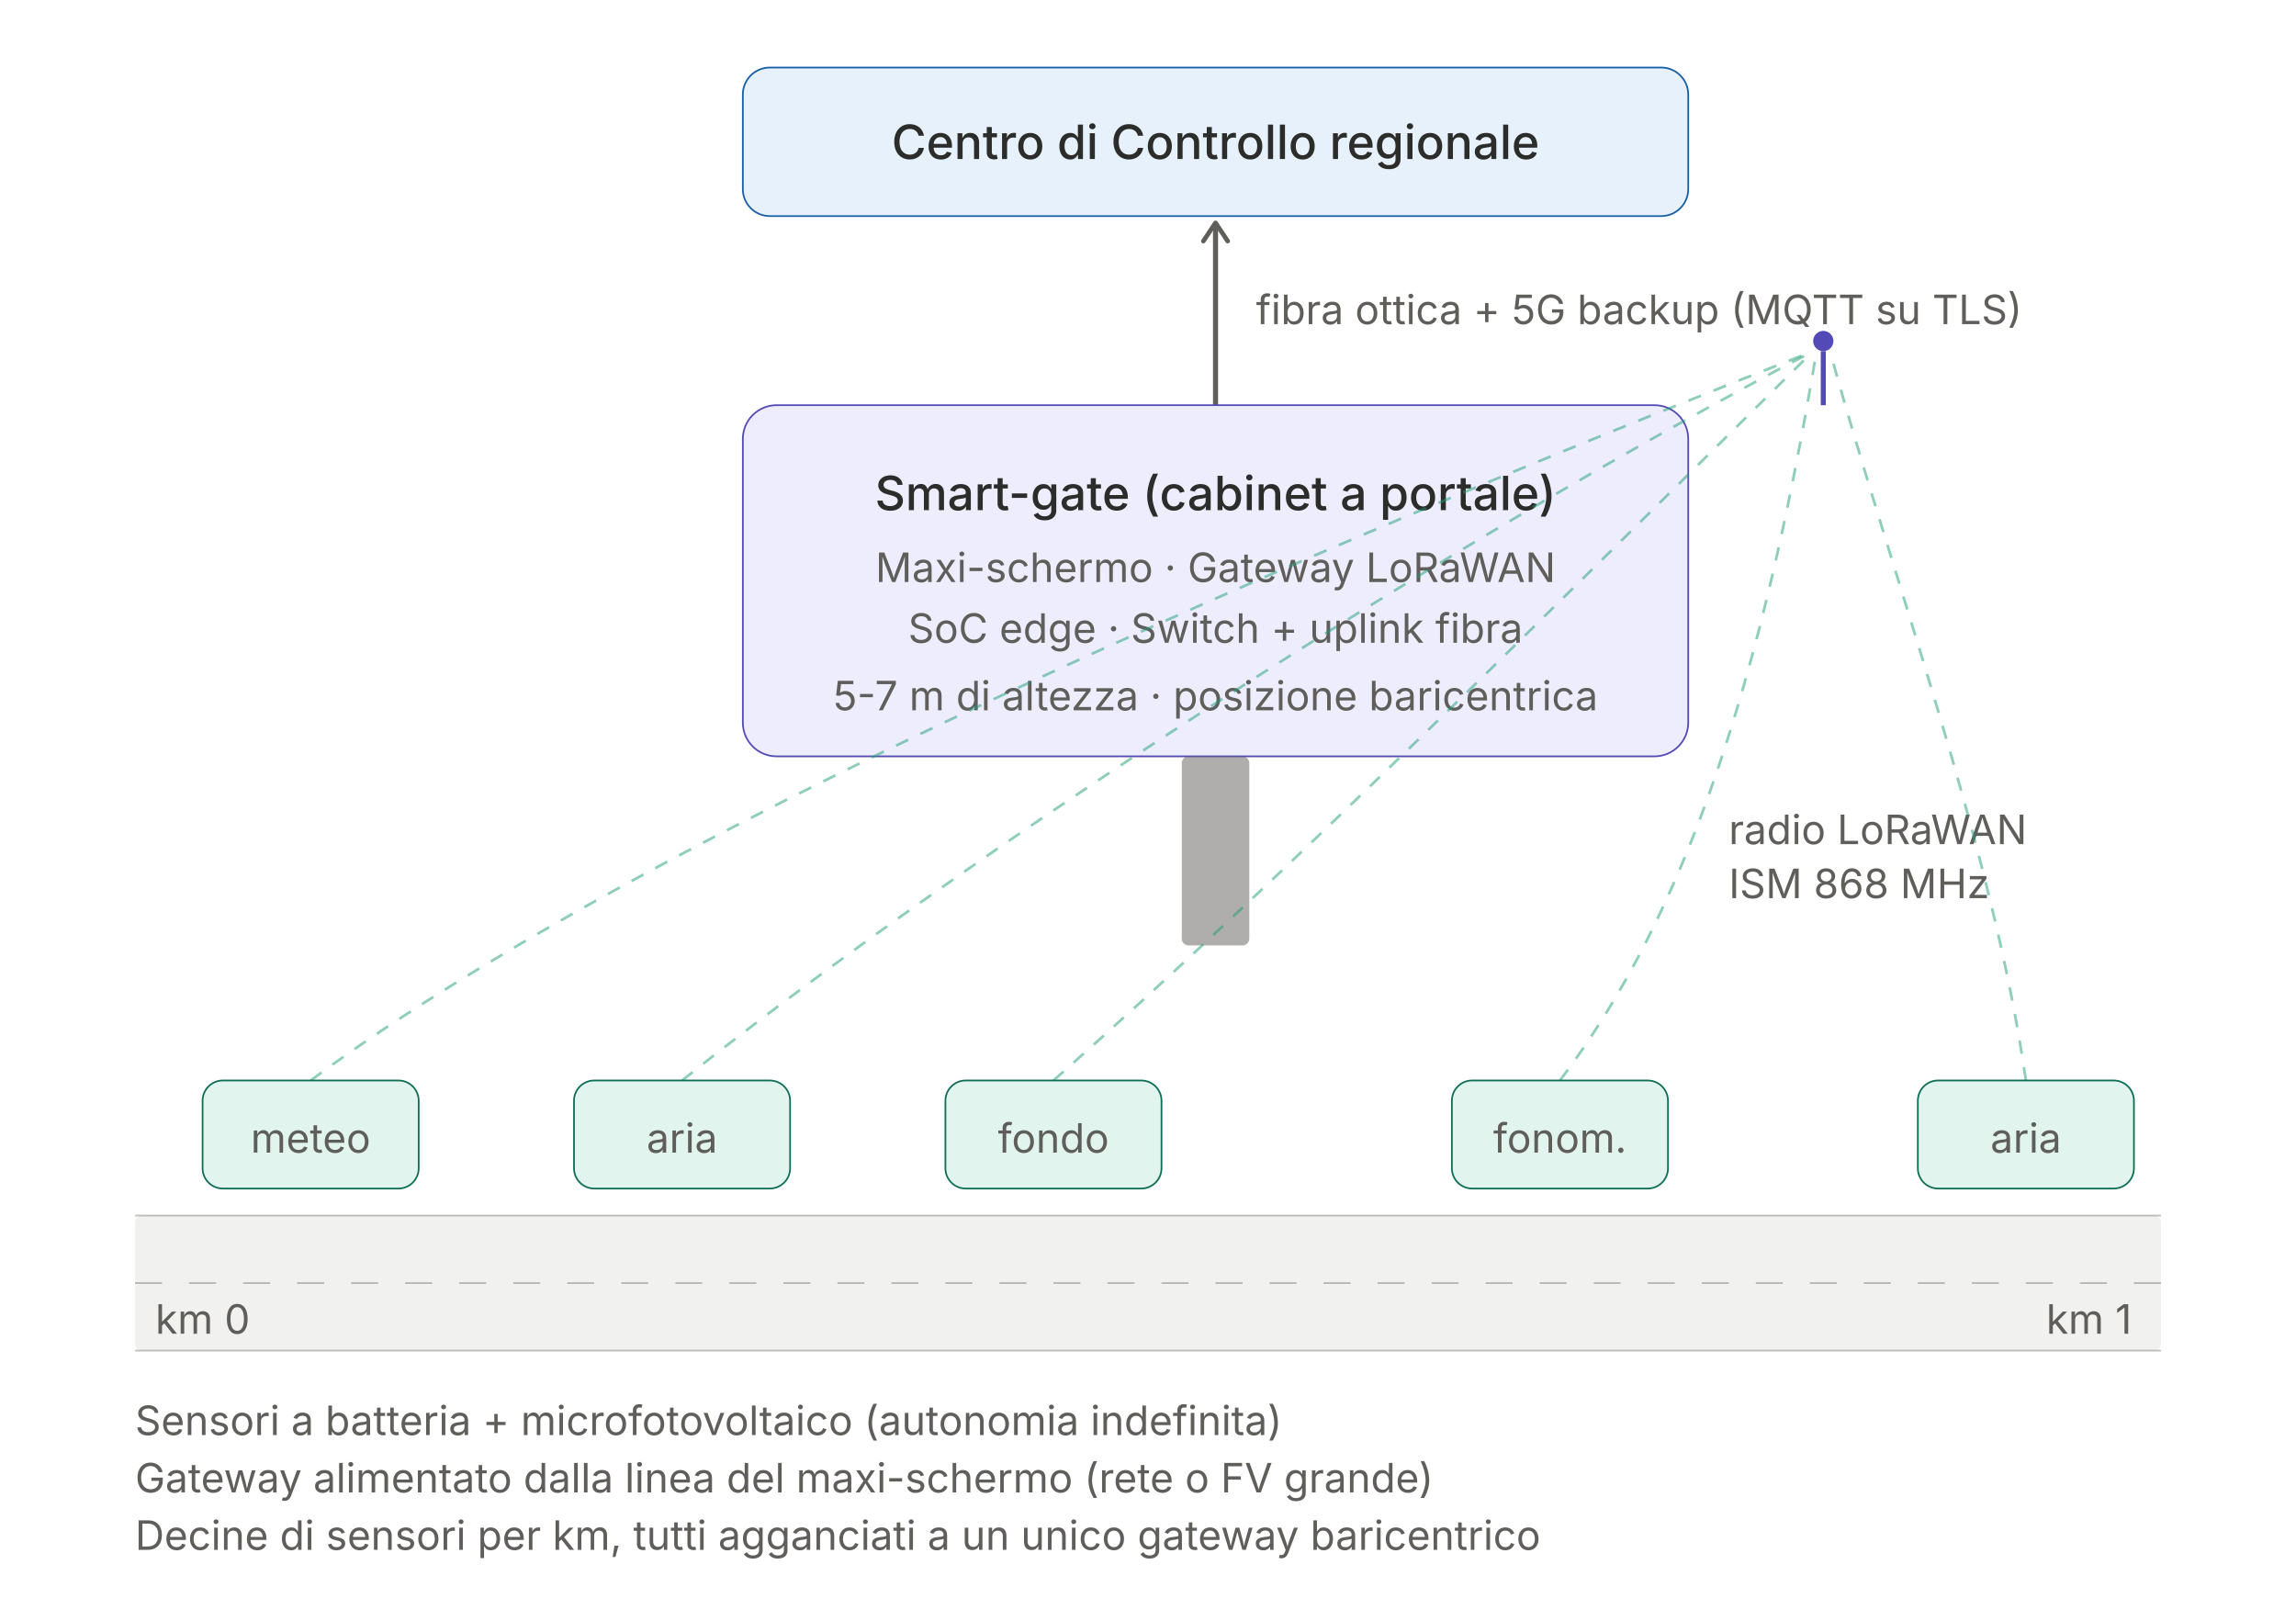
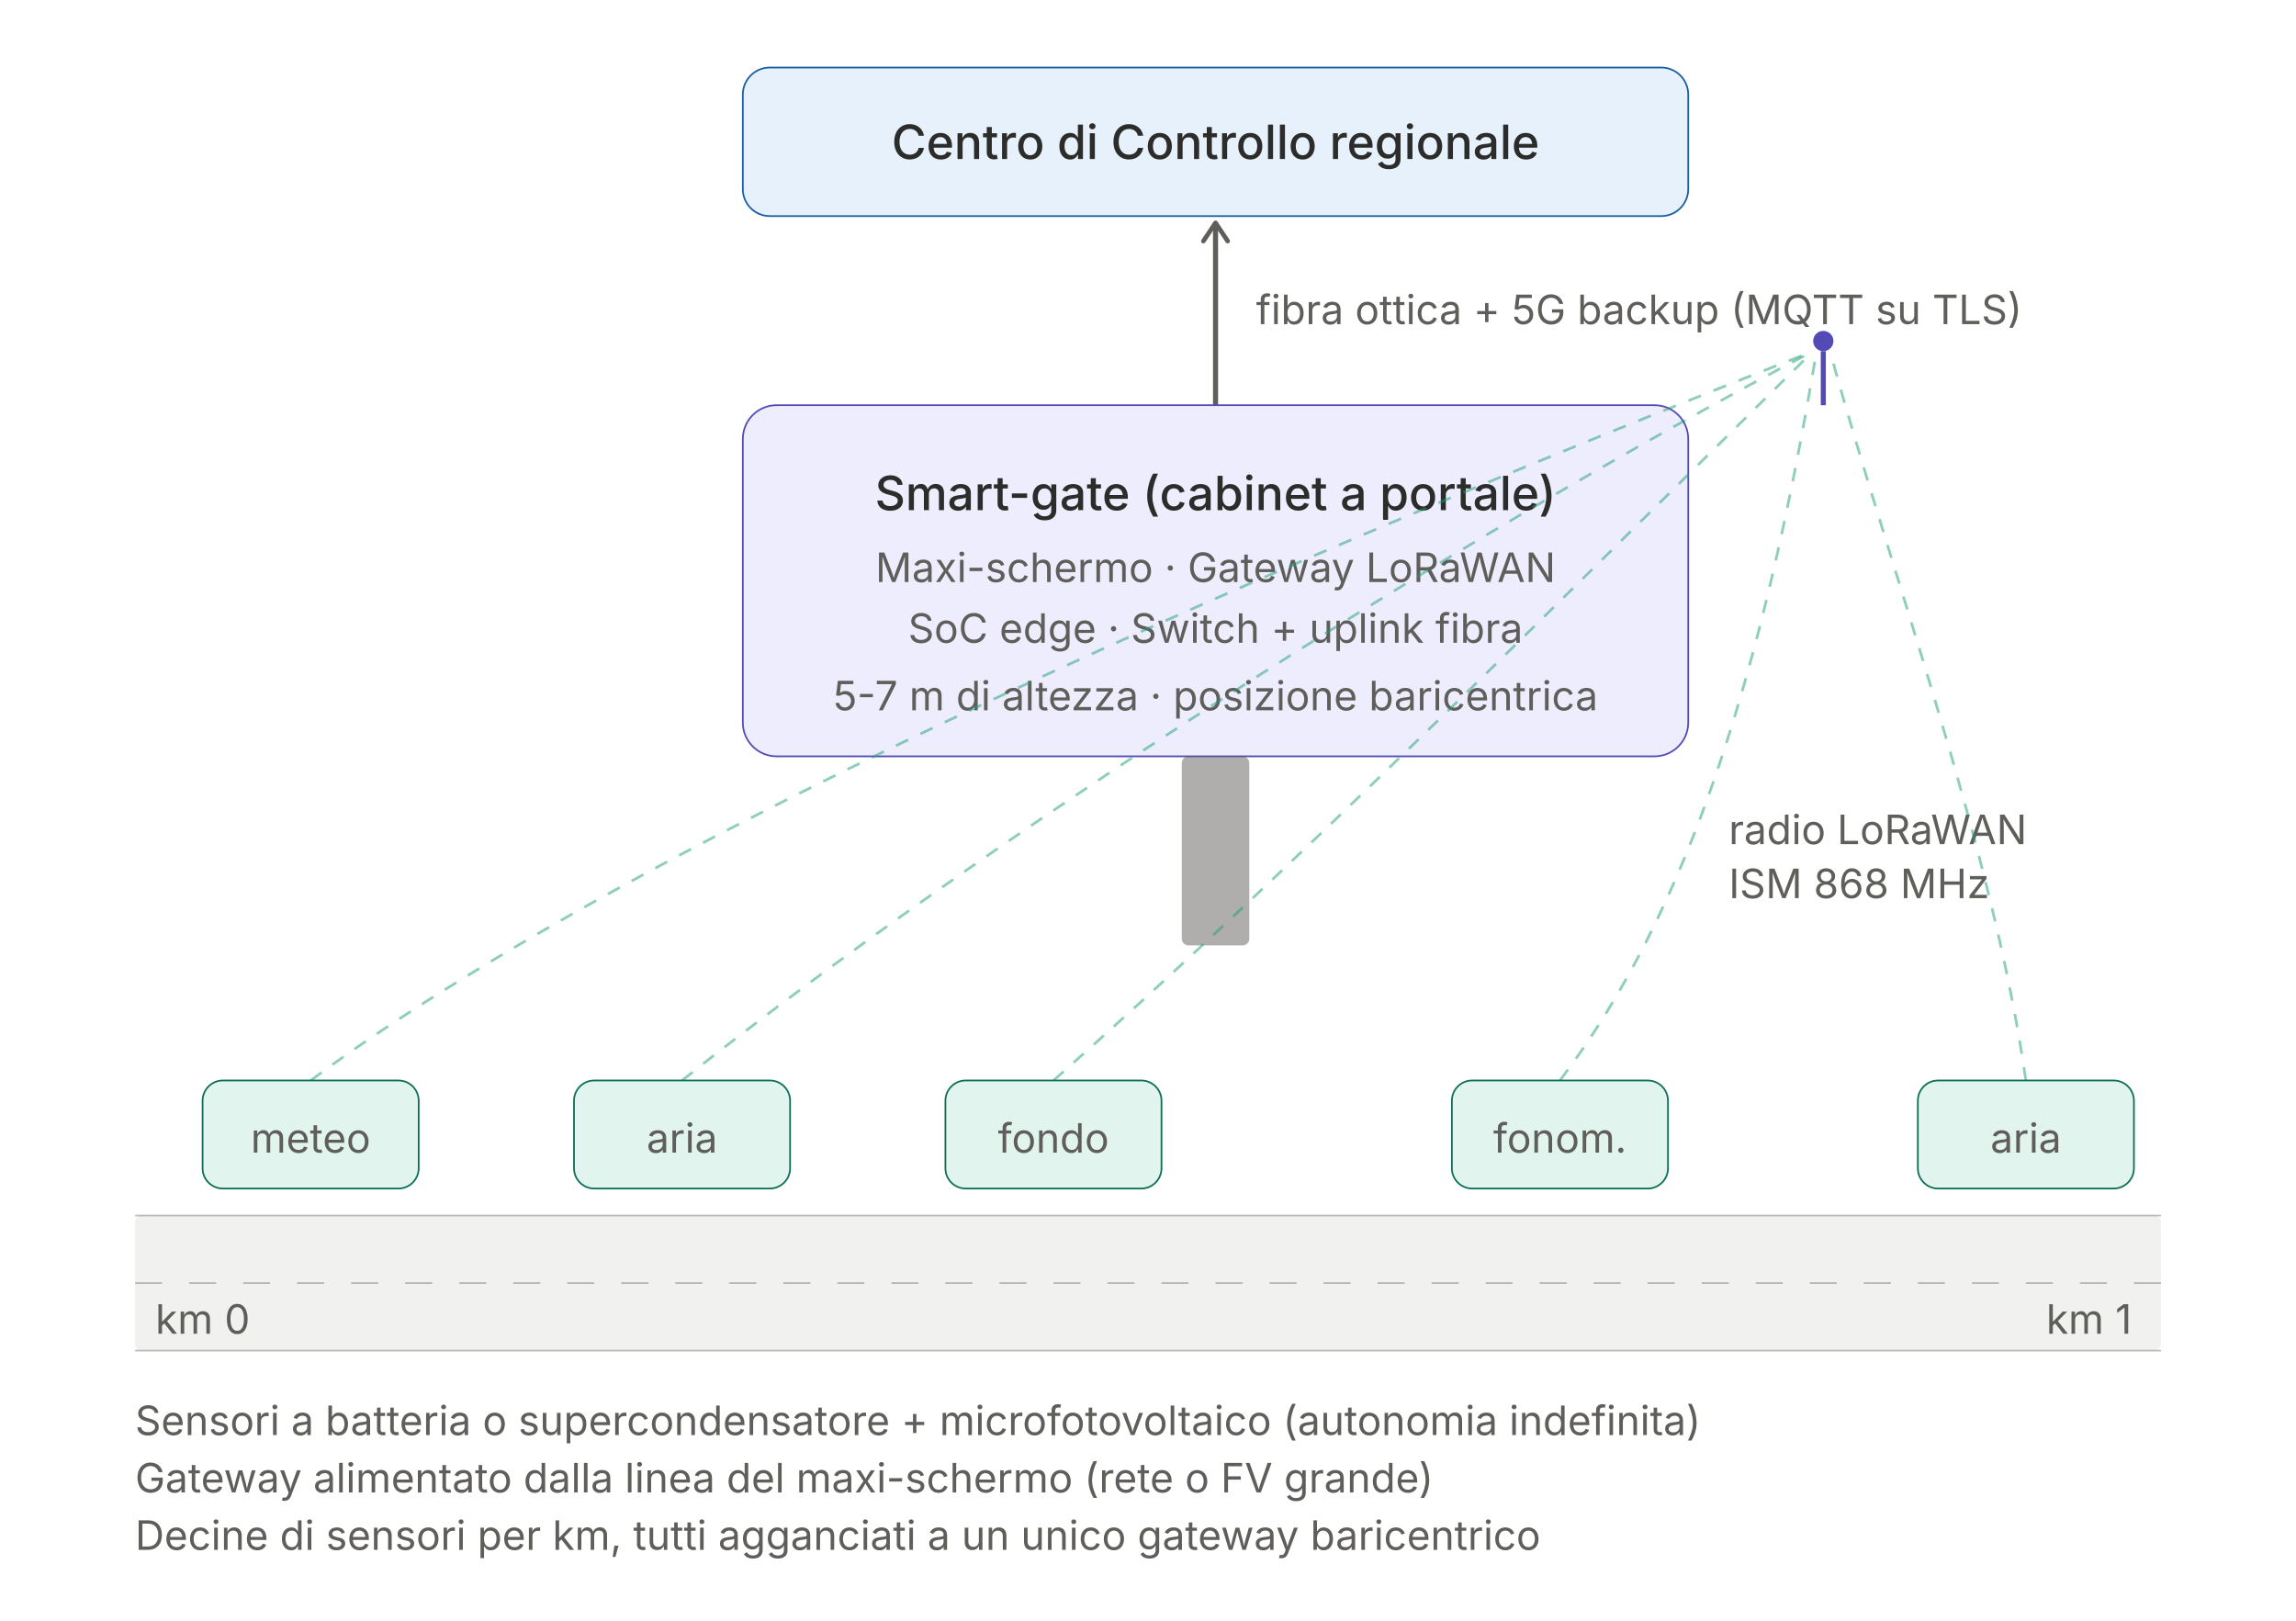
<svg xmlns="http://www.w3.org/2000/svg" width="100%" viewBox="0 0 680 480" role="img" font-family="system-ui, -apple-system, 'Segoe UI', sans-serif">
  <defs>
    <marker id="arrow" viewBox="0 0 10 10" refX="8" refY="5" markerWidth="6" markerHeight="6" orient="auto-start-reverse">
      <path d="M2 1L8 5L2 9" fill="none" stroke="context-stroke" stroke-width="1.5" stroke-linecap="round" stroke-linejoin="round" />
    </marker>
    <style>
.t { font-size: 14px; fill: #2C2C2A; }
.ts { font-size: 12px; fill: #5F5E5A; }
.th { font-size: 14px; font-weight: 500; fill: #2C2C2A; }
</style>
  </defs>
  <rect x="220" y="20" width="280" height="44" rx="8" fill="#E6F1FB" stroke="#185FA5" stroke-width="0.5" />
  <text class="th" x="360" y="42" text-anchor="middle" dominant-baseline="central" fill="#0C447C">Centro di Controllo regionale</text>
  <line x1="360" y1="120" x2="360" y2="66" stroke="#5F5E5A" stroke-width="1.5" marker-end="url(#arrow)" />
  <text class="ts" x="372" y="96">fibra ottica + 5G backup (MQTT su TLS)</text>
  <rect x="220" y="120" width="280" height="104" rx="10" fill="#EEEDFE" stroke="#534AB7" stroke-width="0.5" />
  <text class="th" x="360" y="146" text-anchor="middle" dominant-baseline="central" fill="#3C3489">Smart-gate (cabinet a portale)</text>
  <text class="ts" x="360" y="168" text-anchor="middle" dominant-baseline="central" fill="#534AB7">Maxi-schermo · Gateway LoRaWAN</text>
  <text class="ts" x="360" y="186" text-anchor="middle" dominant-baseline="central" fill="#534AB7">SoC edge · Switch + uplink fibra</text>
  <text class="ts" x="360" y="206" text-anchor="middle" dominant-baseline="central" fill="#534AB7">5-7 m di altezza · posizione baricentrica</text>
  <line x1="540" y1="120" x2="540" y2="104" stroke="#534AB7" stroke-width="1.5" />
  <circle cx="540" cy="101" r="3" fill="#534AB7" />
  <rect x="350" y="224" width="20" height="56" rx="2" fill="#5F5E5A" opacity="0.5" />
  <text class="ts" x="512" y="250" fill="#1D9E75">radio LoRaWAN</text>
  <text class="ts" x="512" y="266" fill="#1D9E75">ISM 868 MHz</text>
  <path d="M92 320 C 200 240, 420 150, 537 104" stroke="#1D9E75" stroke-width="0.8" fill="none" stroke-dasharray="4 4" opacity="0.5" />
  <path d="M202 320 C 290 250, 430 160, 537 104" stroke="#1D9E75" stroke-width="0.8" fill="none" stroke-dasharray="4 4" opacity="0.5" />
  <path d="M312 320 C 380 260, 460 180, 537 104" stroke="#1D9E75" stroke-width="0.8" fill="none" stroke-dasharray="4 4" opacity="0.5" />
  <path d="M462 320 C 500 270, 522 200, 538 104" stroke="#1D9E75" stroke-width="0.8" fill="none" stroke-dasharray="4 4" opacity="0.5" />
  <path d="M600 320 C 590 250, 560 170, 542 104" stroke="#1D9E75" stroke-width="0.8" fill="none" stroke-dasharray="4 4" opacity="0.5" />
  <rect x="40" y="360" width="600" height="40" rx="2" fill="#888780" opacity="0.12" />
  <line x1="40" y1="360" x2="640" y2="360" stroke="#5F5E5A" stroke-width="0.5" opacity="0.4" />
  <line x1="40" y1="400" x2="640" y2="400" stroke="#5F5E5A" stroke-width="0.5" opacity="0.4" />
  <line x1="40" y1="380" x2="640" y2="380" stroke="#5F5E5A" stroke-width="0.5" stroke-dasharray="8 8" opacity="0.4" />
  <text class="ts" x="46" y="395">km 0</text>
  <text class="ts" x="606" y="395">km 1</text>
  <rect x="60" y="320" width="64" height="32" rx="6" fill="#E1F5EE" stroke="#0F6E56" stroke-width="0.5" />
  <text class="ts" x="92" y="337" text-anchor="middle" dominant-baseline="central" fill="#0F6E56">meteo</text>
  <rect x="170" y="320" width="64" height="32" rx="6" fill="#E1F5EE" stroke="#0F6E56" stroke-width="0.5" />
  <text class="ts" x="202" y="337" text-anchor="middle" dominant-baseline="central" fill="#0F6E56">aria</text>
  <rect x="280" y="320" width="64" height="32" rx="6" fill="#E1F5EE" stroke="#0F6E56" stroke-width="0.5" />
  <text class="ts" x="312" y="337" text-anchor="middle" dominant-baseline="central" fill="#0F6E56">fondo</text>
  <rect x="430" y="320" width="64" height="32" rx="6" fill="#E1F5EE" stroke="#0F6E56" stroke-width="0.5" />
  <text class="ts" x="462" y="337" text-anchor="middle" dominant-baseline="central" fill="#0F6E56">fonom.</text>
  <rect x="568" y="320" width="64" height="32" rx="6" fill="#E1F5EE" stroke="#0F6E56" stroke-width="0.5" />
  <text class="ts" x="600" y="337" text-anchor="middle" dominant-baseline="central" fill="#0F6E56">aria</text>
-   <text class="ts" x="40" y="425">Sensori a batteria + microfotovoltaico (autonomia indefinita)</text>
+   <text class="ts" x="40" y="425">Sensori a batteria o supercondensatore + microfotovoltaico (autonomia indefinita)</text>
  <text class="ts" x="40" y="442">Gateway alimentato dalla linea del maxi-schermo (rete o FV grande)</text>
  <text class="ts" x="40" y="459">Decine di sensori per km, tutti agganciati a un unico gateway baricentrico</text>
</svg>
